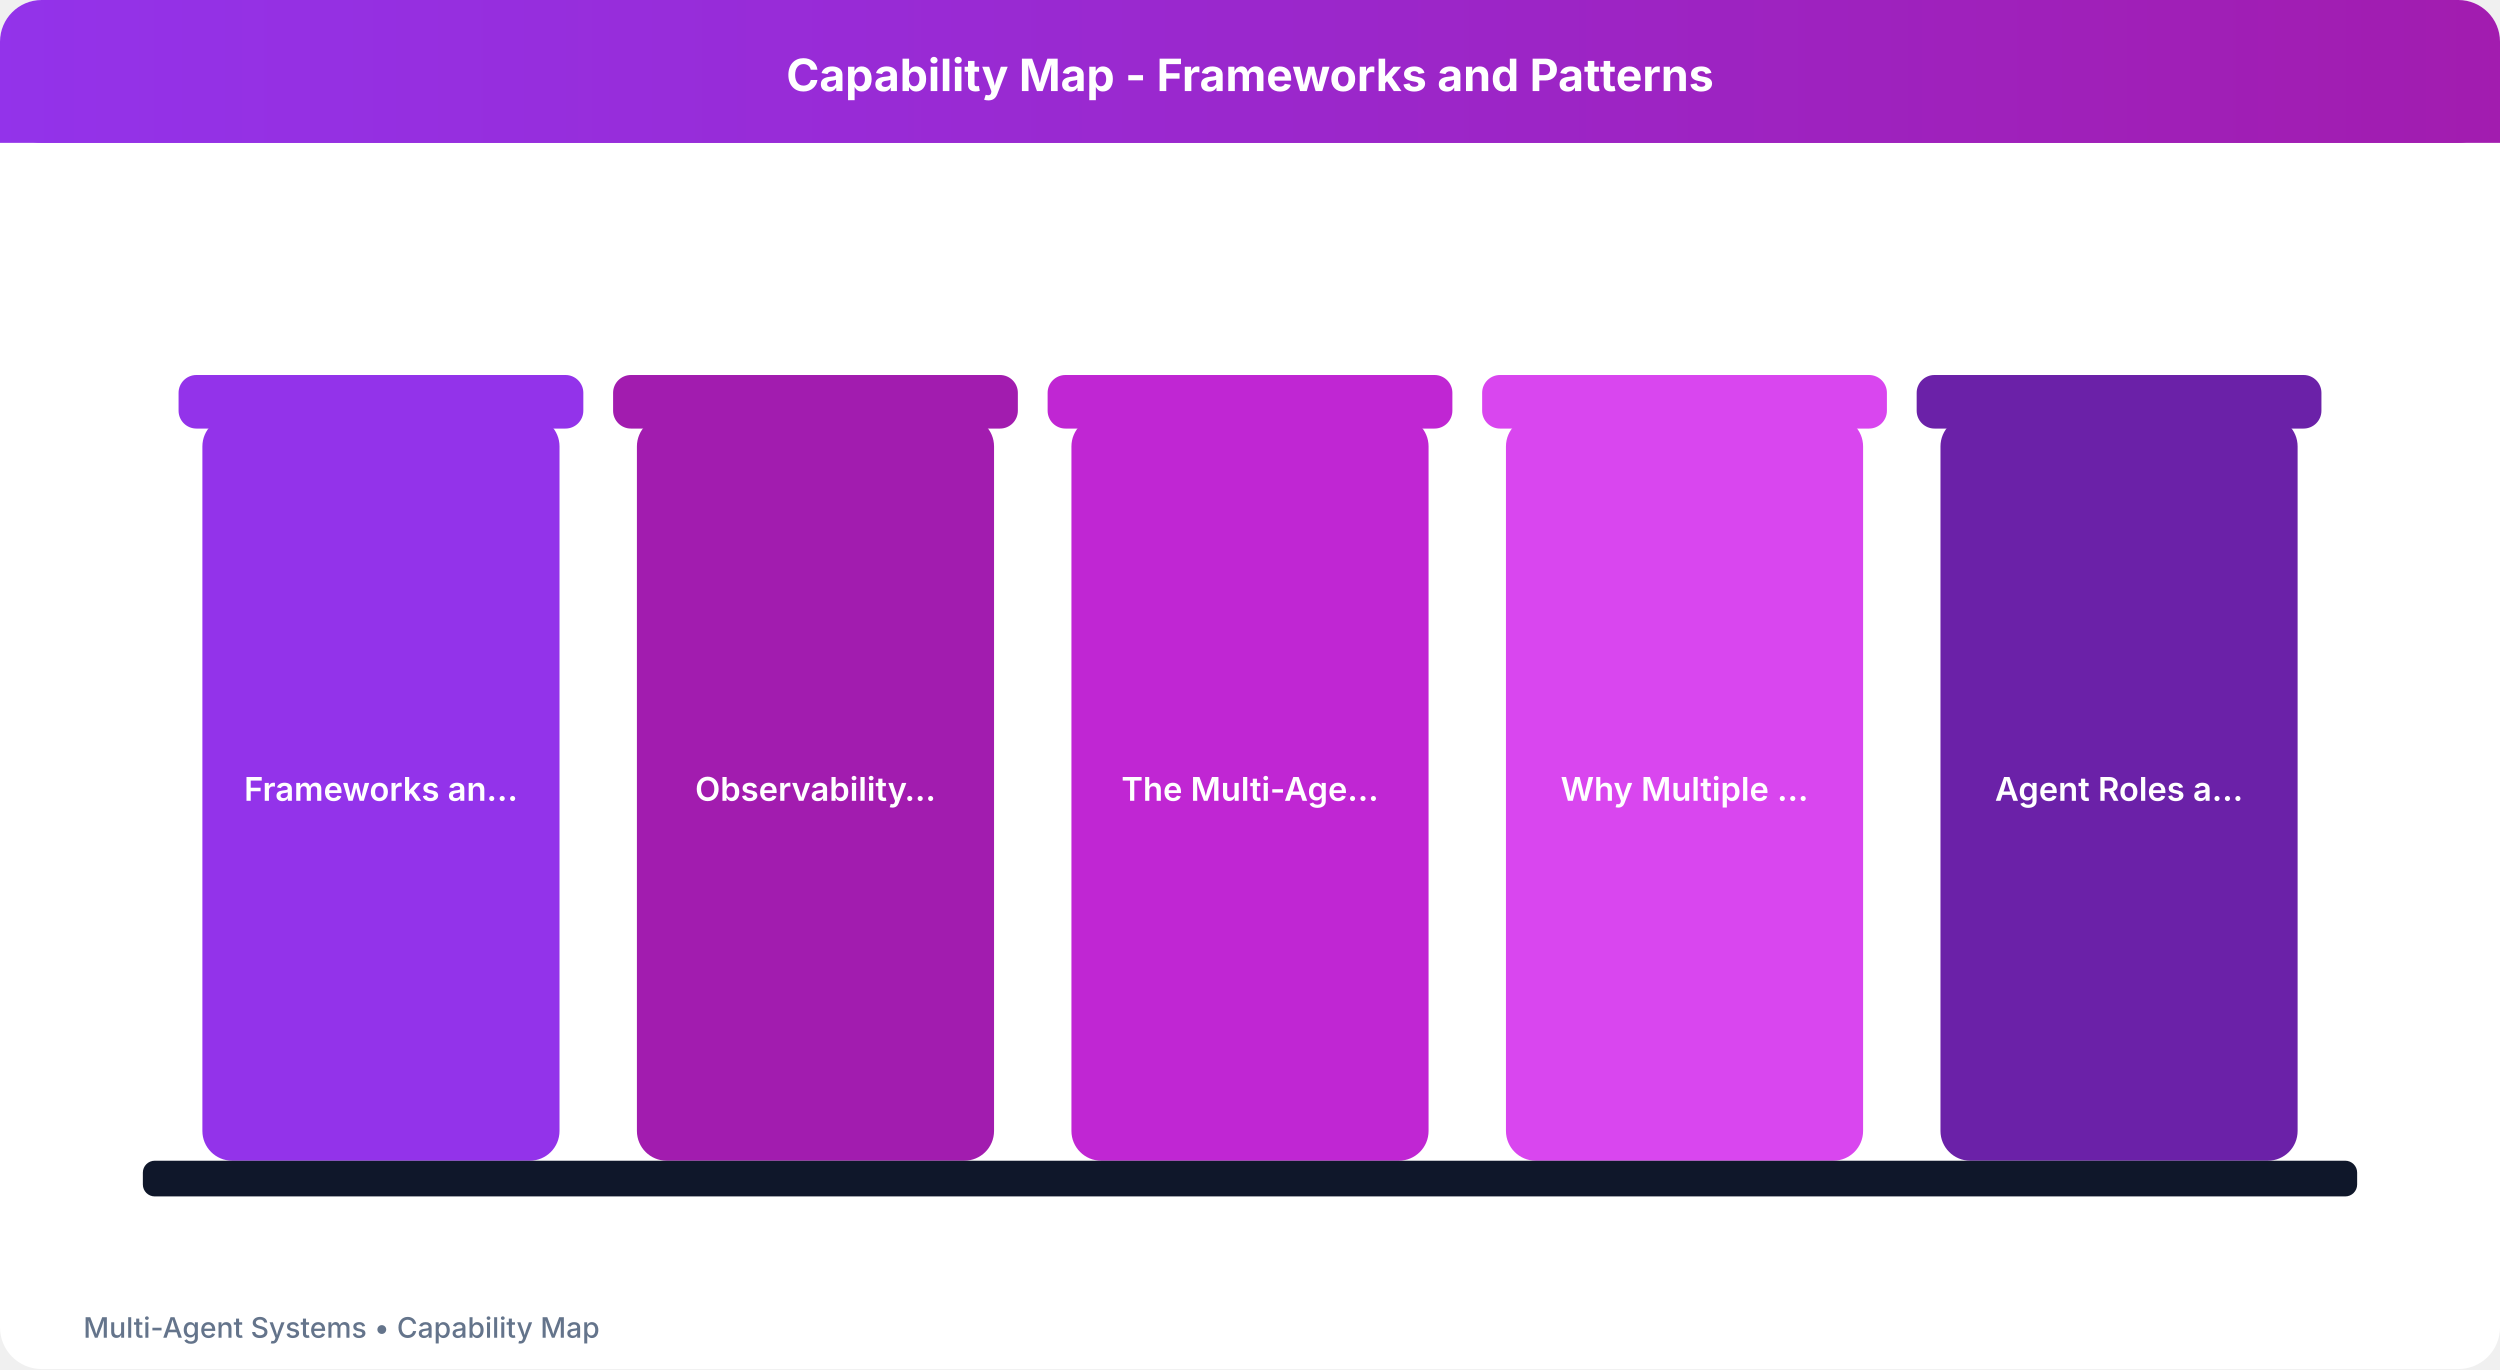
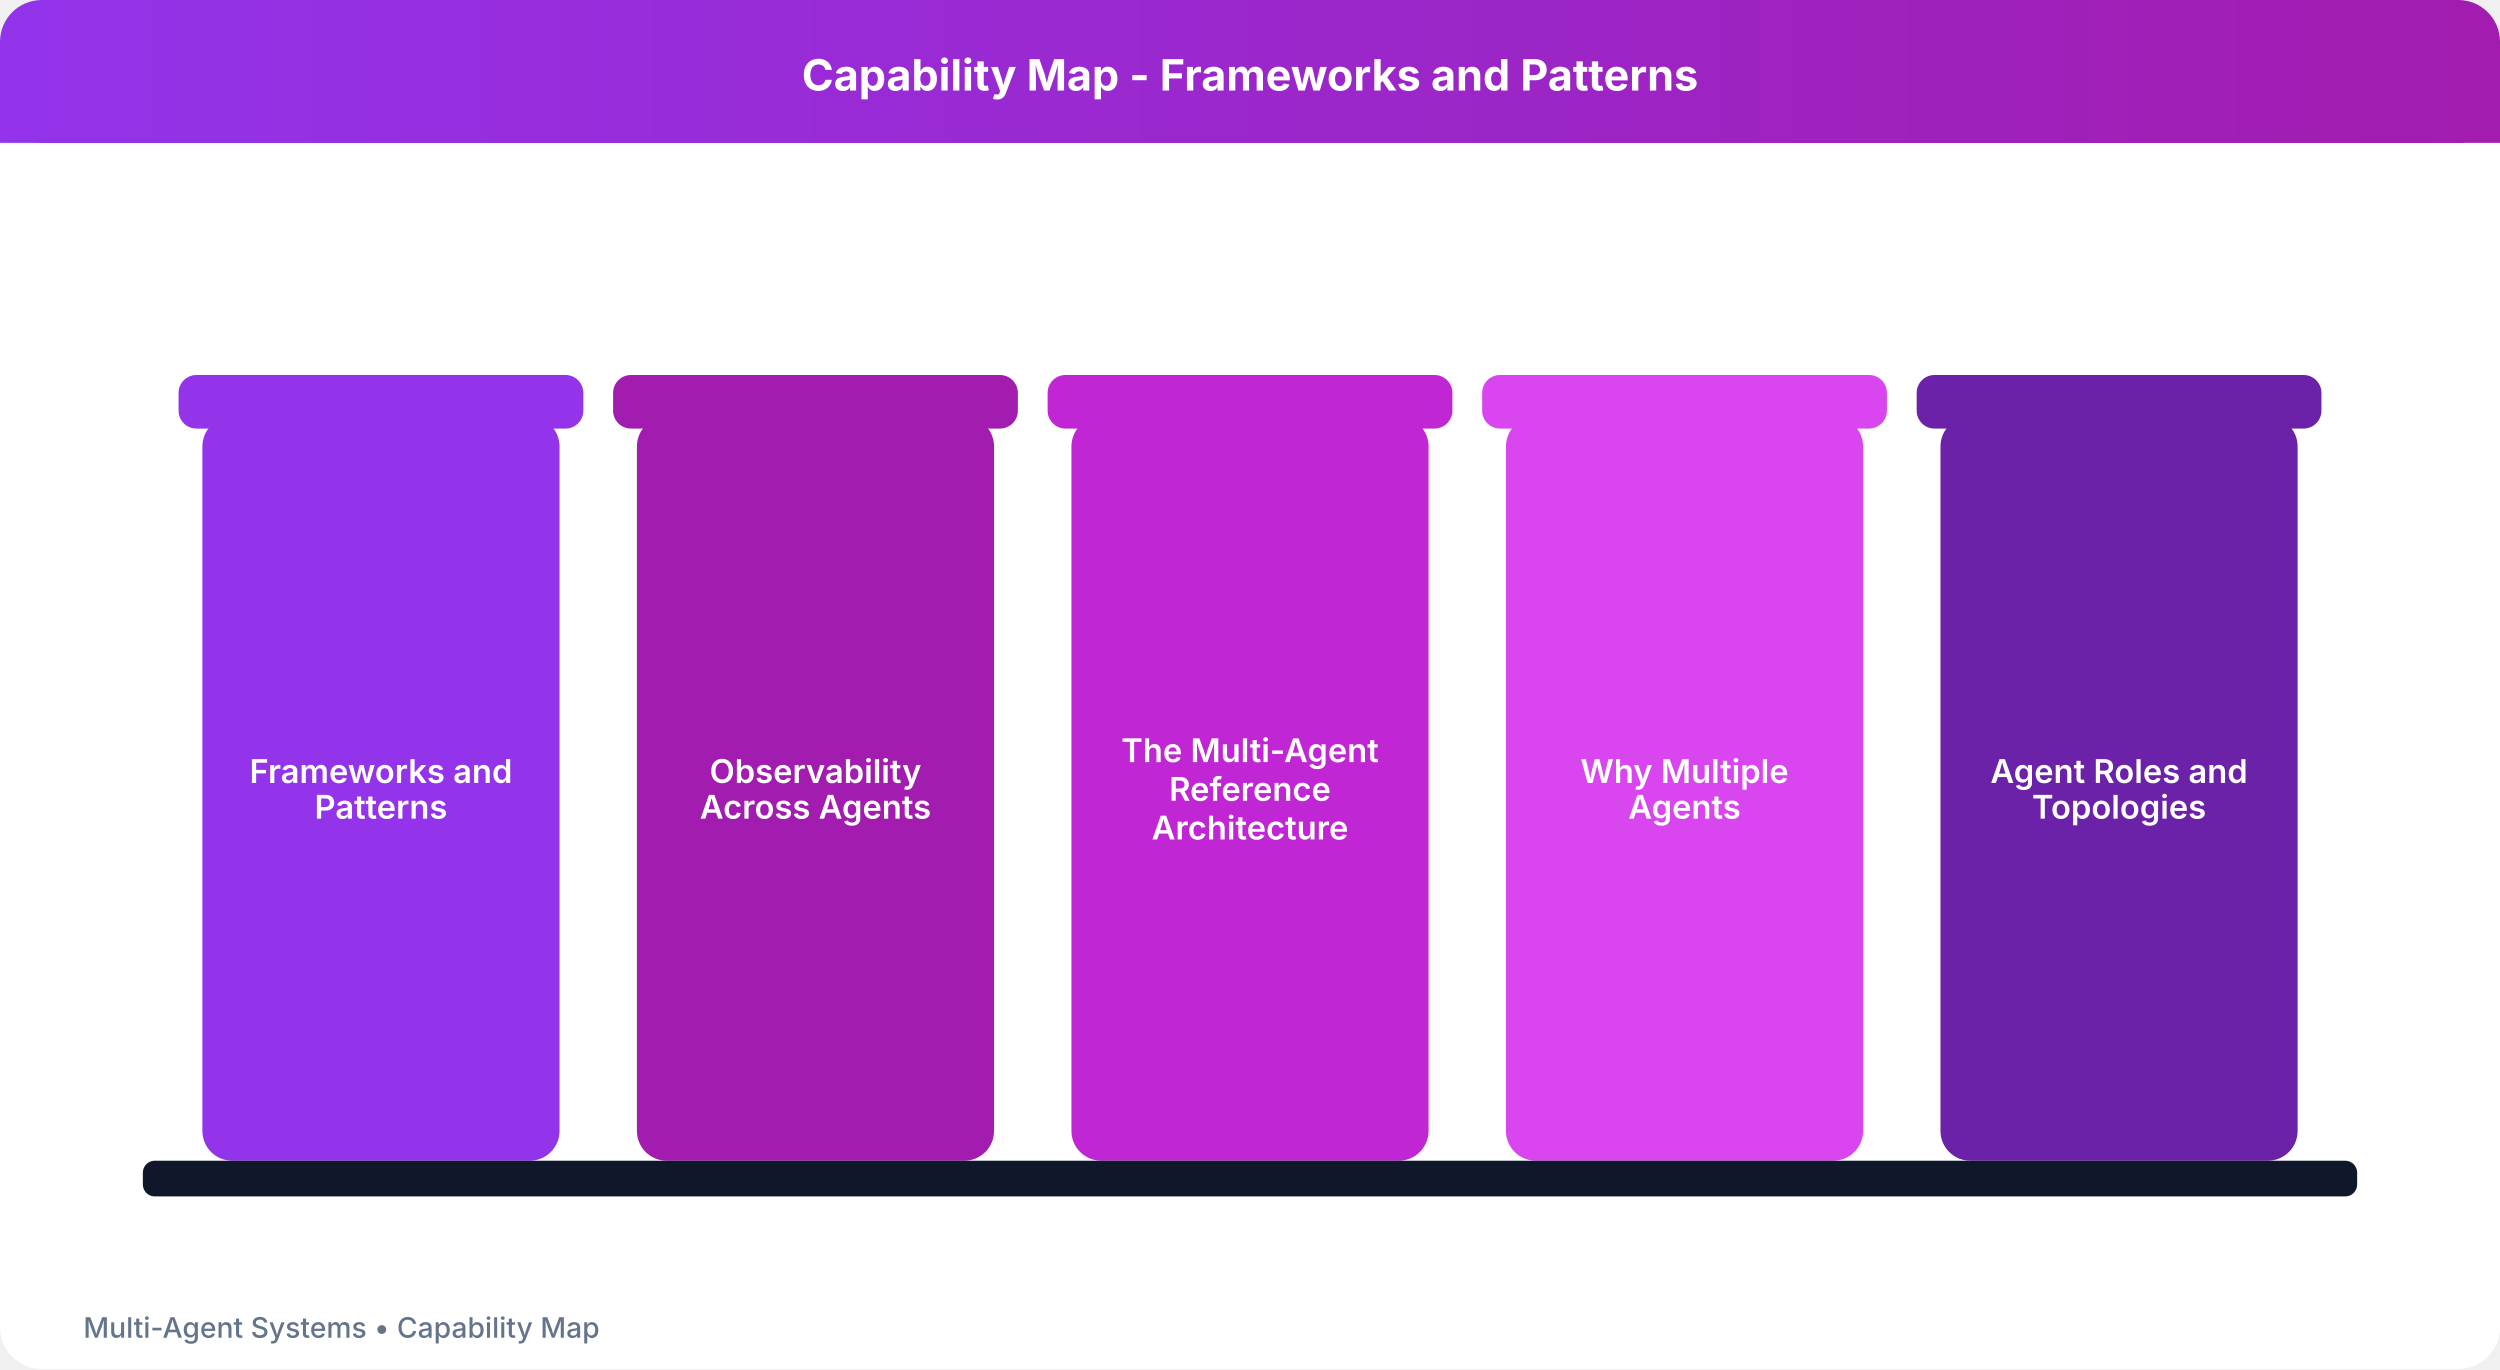
<svg xmlns="http://www.w3.org/2000/svg" width="840" height="460" data-tpl="pillars" data-pal="7-2" viewBox="0 0 840 460" font-family="Inter, Segoe UI, Arial, sans-serif">
  <defs>
    <marker id="ar" markerWidth="9" markerHeight="9" refX="7" refY="3" orient="auto">
      <path d="M0,0 L7,3 L0,6 z" fill="#94a3b8" />
    </marker>
    <marker id="arw" markerWidth="9" markerHeight="9" refX="7" refY="3" orient="auto">
      <path d="M0,0 L7,3 L0,6 z" fill="#ffffff" />
    </marker>
    <filter id="sh" x="-20%" y="-20%" width="140%" height="140%">
      <feDropShadow dx="0" dy="2" stdDeviation="3" flood-color="#0f172a" flood-opacity="0.16" />
    </filter>
  </defs>
  <defs>
    <linearGradient id="bn82e02a" x1="0" y1="0" x2="1" y2="0">
      <stop offset="0" stop-color="#9333ea" />
      <stop offset="1" stop-color="#a21caf" />
    </linearGradient>
  </defs>
  <rect width="840" height="460" rx="14" fill="#ffffff" />
  <rect x="0" y="0" width="840" height="48" rx="14" fill="url(#bn82e02a)" />
  <rect x="0" y="32" width="840" height="16" fill="url(#bn82e02a)" />
-   <text x="420" y="25" text-anchor="middle" font-size="15" font-weight="700" fill="#ffffff" dominant-baseline="middle">Capability Map - Frameworks and Patterns</text>
+   <text x="420" y="25" text-anchor="middle" font-size="14.5" font-weight="700" fill="#ffffff" dominant-baseline="middle">Capability Map - Frameworks and Patterns</text>
  <rect x="68" y="140" width="120" height="250" rx="10" fill="#9333ea" />
  <rect x="60" y="126" width="136" height="18" rx="6" fill="#9333ea" />
-   <text x="128" y="265" text-anchor="middle" font-size="11" font-weight="600" fill="#fff" dominant-baseline="middle">Frameworks an…</text>
+   <text x="128" y="259" text-anchor="middle" font-size="11" font-weight="600" fill="#fff" dominant-baseline="middle">Frameworks and</text>
+   <text x="128" y="271" text-anchor="middle" font-size="11" font-weight="600" fill="#fff" dominant-baseline="middle">Patterns</text>
  <rect x="214" y="140" width="120" height="250" rx="10" fill="#a21caf" />
  <rect x="206" y="126" width="136" height="18" rx="6" fill="#a21caf" />
-   <text x="274" y="265" text-anchor="middle" font-size="11" font-weight="600" fill="#fff" dominant-baseline="middle">Observability…</text>
+   <text x="274" y="259" text-anchor="middle" font-size="11" font-weight="600" fill="#fff" dominant-baseline="middle">Observability</text>
+   <text x="274" y="271" text-anchor="middle" font-size="11" font-weight="600" fill="#fff" dominant-baseline="middle">Across Agents</text>
  <rect x="360" y="140" width="120" height="250" rx="10" fill="#c026d3" />
  <rect x="352" y="126" width="136" height="18" rx="6" fill="#c026d3" />
-   <text x="420" y="265" text-anchor="middle" font-size="11" font-weight="600" fill="#fff" dominant-baseline="middle">The Multi-Age…</text>
+   <text x="420" y="252" text-anchor="middle" font-size="11" font-weight="600" fill="#fff" dominant-baseline="middle">The Multi-Agent</text>
+   <text x="420" y="265" text-anchor="middle" font-size="11" font-weight="600" fill="#fff" dominant-baseline="middle">Reference</text>
+   <text x="420" y="278" text-anchor="middle" font-size="11" font-weight="600" fill="#fff" dominant-baseline="middle">Architecture</text>
  <rect x="506" y="140" width="120" height="250" rx="10" fill="#d946ef" />
  <rect x="498" y="126" width="136" height="18" rx="6" fill="#d946ef" />
-   <text x="566" y="265" text-anchor="middle" font-size="11" font-weight="600" fill="#fff" dominant-baseline="middle">Why Multiple …</text>
+   <text x="566" y="259" text-anchor="middle" font-size="11" font-weight="600" fill="#fff" dominant-baseline="middle">Why Multiple</text>
+   <text x="566" y="271" text-anchor="middle" font-size="11" font-weight="600" fill="#fff" dominant-baseline="middle">Agents</text>
  <rect x="652" y="140" width="120" height="250" rx="10" fill="#6b21a8" />
  <rect x="644" y="126" width="136" height="18" rx="6" fill="#6b21a8" />
-   <text x="712" y="265" text-anchor="middle" font-size="11" font-weight="600" fill="#fff" dominant-baseline="middle">Agent Roles a…</text>
+   <text x="712" y="259" text-anchor="middle" font-size="11" font-weight="600" fill="#fff" dominant-baseline="middle">Agent Roles and</text>
+   <text x="712" y="271" text-anchor="middle" font-size="11" font-weight="600" fill="#fff" dominant-baseline="middle">Topologies</text>
  <rect x="48.0" y="390" width="744" height="12" rx="4" fill="#0f172a" />
  <text x="28" y="446" text-anchor="start" font-size="9.5" font-weight="500" fill="#64748b" dominant-baseline="middle">Multi-Agent Systems  •  Capability Map</text>
</svg>
